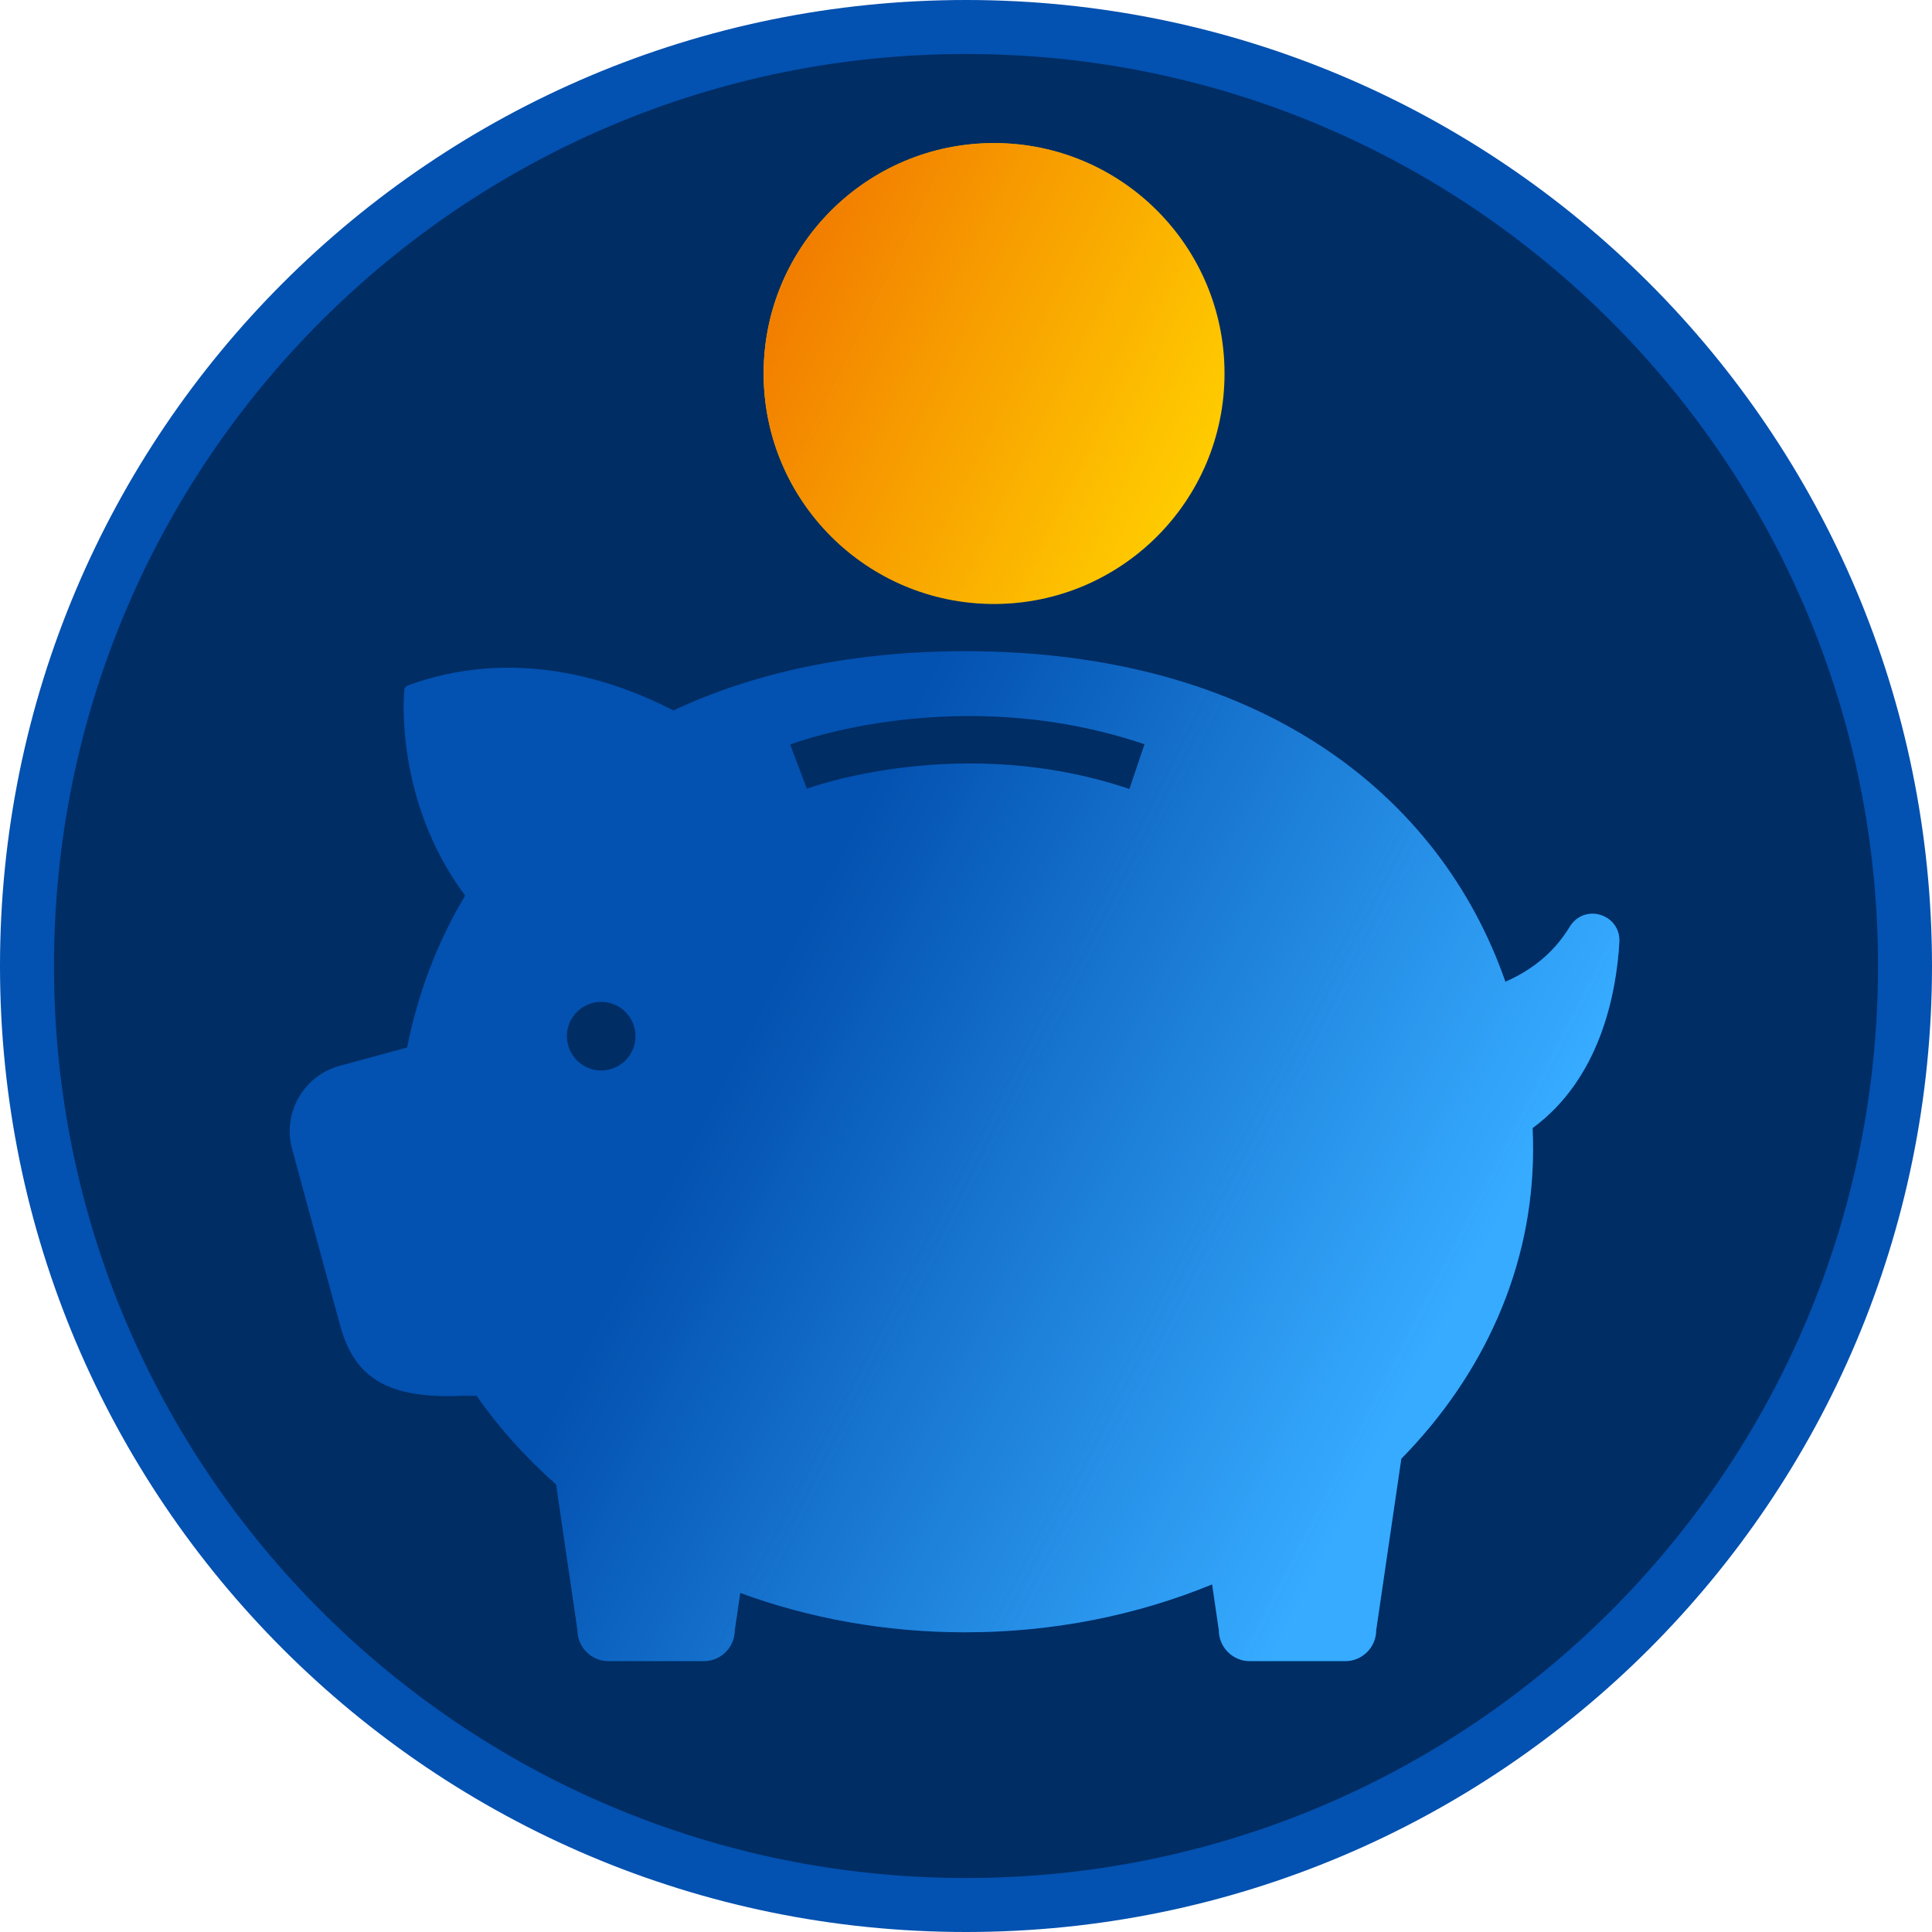
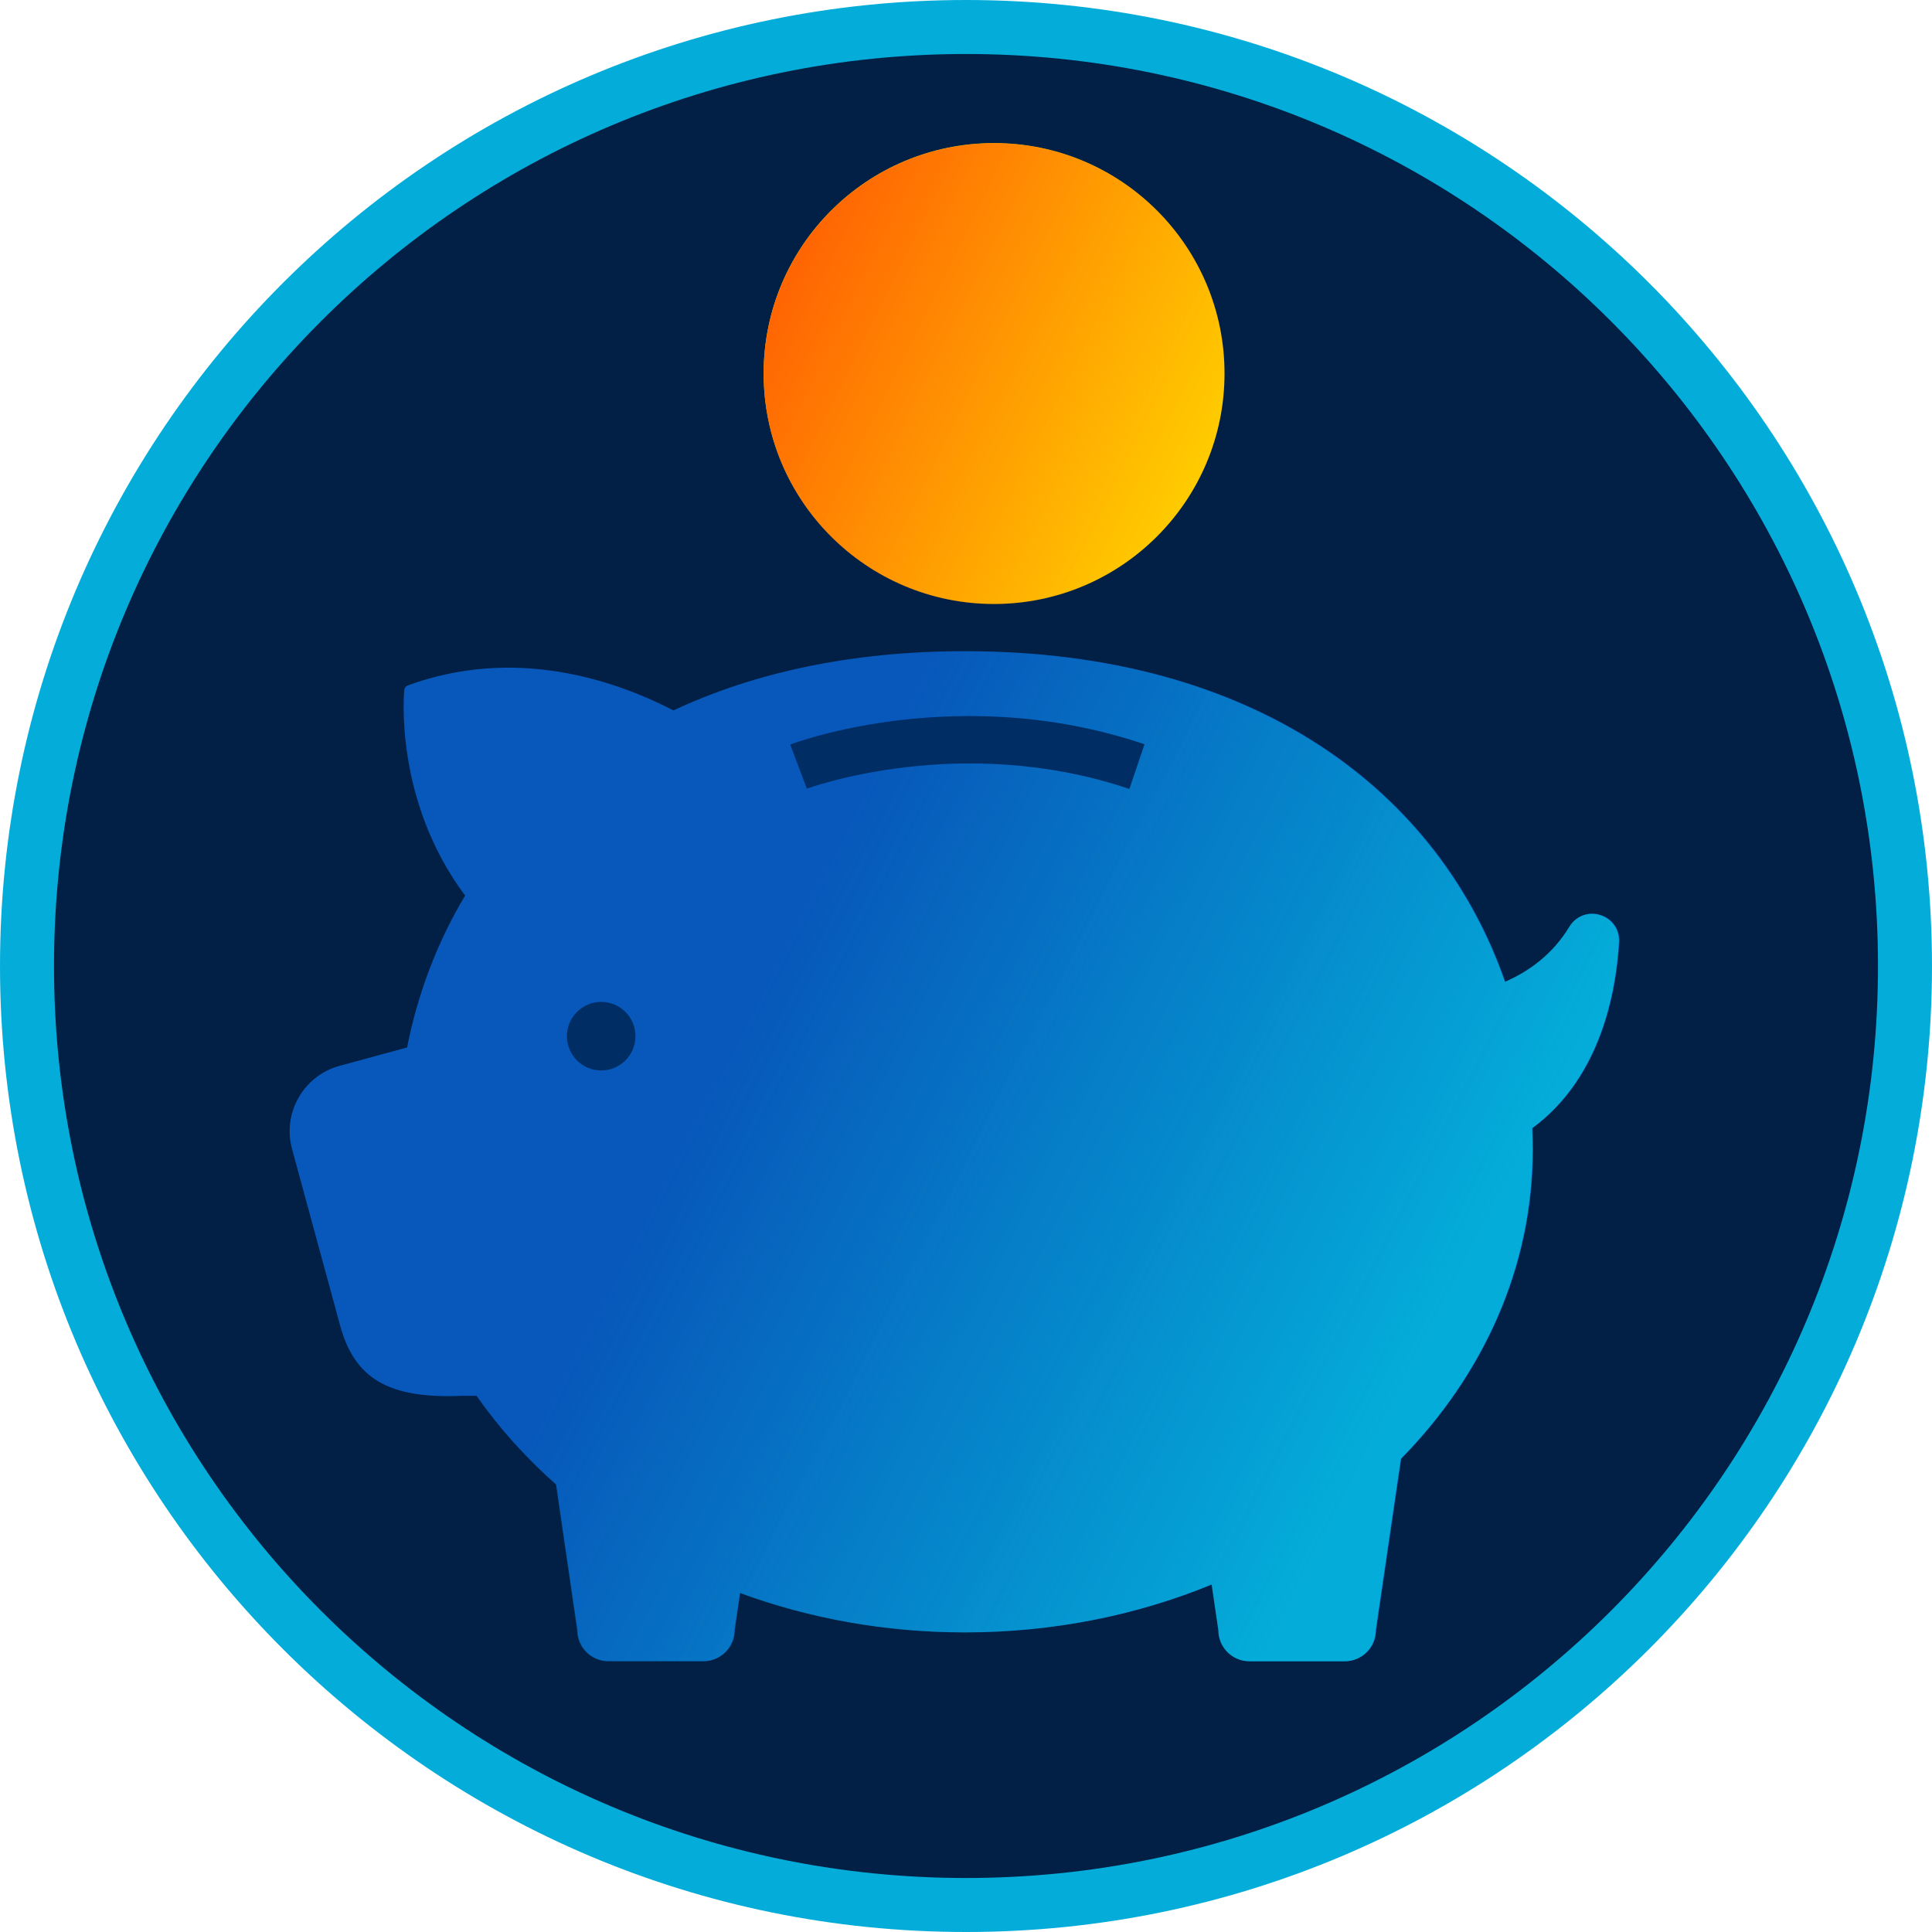
- <svg xmlns="http://www.w3.org/2000/svg" xml:space="preserve" width="7.95in" height="7.95in" version="1.1" style="shape-rendering:geometricPrecision; text-rendering:geometricPrecision; image-rendering:optimizeQuality; fill-rule:evenodd; clip-rule:evenodd" viewBox="0 0 8315.34 8315.34">
+ <svg xmlns="http://www.w3.org/2000/svg" xml:space="preserve" width="2385px" height="2385px" version="1.1" style="shape-rendering:geometricPrecision; text-rendering:geometricPrecision; image-rendering:optimizeQuality; fill-rule:evenodd; clip-rule:evenodd" viewBox="0 0 2494.52 2494.52">
  <defs>
    <style type="text/css">
   
-     .str0 {stroke:#0351B0;stroke-width:232.42;stroke-miterlimit:2.613}
-     .fil0 {fill:#002D64}
-     .fil5 {fill:#F27D00}
+     .str0 {stroke:#04ADD9;stroke-width:69.72;stroke-miterlimit:2.613}
+     .fil0 {fill:#022045}
+     .fil5 {fill:#FF6403}
    .fil4 {fill:#FFCC00}
    .fil3 {fill:#002D64;fill-rule:nonzero}
-     .fil1 {fill:#0351B0;fill-rule:nonzero}
-     .fil2 {fill:#36ABFF;fill-rule:nonzero}
+     .fil2 {fill:#04ADD9;fill-rule:nonzero}
+     .fil1 {fill:#0758BA;fill-rule:nonzero}
   
  </style>
    <mask id="id0">
-       <linearGradient id="id1" gradientUnits="userSpaceOnUse" x1="6159.21" y1="5799.07" x2="3265.23" y2="4310.74">
+       <linearGradient id="id1" gradientUnits="userSpaceOnUse" x1="1847.04" y1="1739.83" x2="978.88" y2="1293.35">
        <stop offset="0" style="stop-opacity:1; stop-color:white" />
        <stop offset="1" style="stop-opacity:0; stop-color:white" />
      </linearGradient>
-       <rect style="fill:url(#id1)" x="1245.97" y="2801.98" width="5724.8" height="4348.46" />
+       <rect style="fill:url(#id1)" x="373.12" y="840.73" width="1717.38" height="1304.5" />
    </mask>
    <mask id="id2">
-       <linearGradient id="id3" gradientUnits="userSpaceOnUse" x1="5149.08" y1="2083.16" x2="3370.92" y2="1206.99">
+       <linearGradient id="id3" gradientUnits="userSpaceOnUse" x1="1544.71" y1="625.13" x2="1011.28" y2="362.29">
        <stop offset="0" style="stop-opacity:0; stop-color:white" />
        <stop offset="1" style="stop-opacity:1; stop-color:white" />
      </linearGradient>
-       <rect style="fill:url(#id3)" x="3283.07" y="612.12" width="1990.89" height="1990.9" />
+       <rect style="fill:url(#id3)" x="984.93" y="183.83" width="597.25" height="597.25" />
    </mask>
  </defs>
  <g id="Layer_x0020_1">
-     <circle class="fil0 str0" cx="4157.67" cy="4157.67" r="4041.46" />
-     <path class="fil1" d="M3028.56 7149.72l-409.3 0c-74.04,0 -134.07,-60.02 -134.07,-134.07l-91.8 -626.53c-130.6,-115.2 -245.67,-243.2 -342.41,-381.54l-55.2 -0.24c-325.9,15.19 -469.89,-74.43 -532.57,-304.67l-206.33 -758.02c-42.04,-154.43 49.92,-315.17 204.35,-357.2l290.86 -79.18c46.1,-232.38 129.62,-452.98 249.81,-653.72 -308.92,-413.41 -262.42,-879.39 -261.71,-885.68 0.97,-8.51 6.65,-15.74 14.69,-18.69 458.67,-167.85 884.24,-26.23 1143.69,107.45 345.21,-161.84 764.14,-254.92 1255.26,-254.92 1258.26,0 2042.5,609.11 2325.36,1422.73 98.56,-42.97 203.1,-114.35 277.41,-237.24 27.82,-45.98 81,-66.25 132.4,-50.19 51.53,16.03 84,62.93 80.82,116.74 -13.04,219.95 -81.38,586.03 -373.5,800.44 1.22,30.81 1.95,61.71 1.95,92.76 0,506.15 -213.07,969.96 -567.02,1330.35l-108.04 737.36c0,74.05 -60.02,134.07 -134.07,134.07l-409.3 0c-74.05,0 -134.08,-60.02 -134.08,-134.07l-28.79 -196.51c-321.45,132.16 -682.11,206.29 -1063.14,206.29 -343.83,0 -671.03,-60.43 -967.82,-169.34l-23.38 159.56c0,74.05 -60.03,134.07 -134.07,134.07z" />
-     <path class="fil2" style="mask:url(#id0)" d="M3028.56 7149.72l-409.3 0c-74.04,0 -134.07,-60.02 -134.07,-134.07l-91.8 -626.53c-130.6,-115.2 -245.67,-243.2 -342.41,-381.54l-55.2 -0.24c-325.9,15.19 -469.89,-74.43 -532.57,-304.67l-206.33 -758.02c-42.04,-154.43 49.92,-315.17 204.35,-357.2l290.86 -79.18c46.1,-232.38 129.62,-452.98 249.81,-653.72 -308.92,-413.41 -262.42,-879.39 -261.71,-885.68 0.97,-8.51 6.65,-15.74 14.69,-18.69 458.67,-167.85 884.24,-26.23 1143.69,107.45 345.21,-161.84 764.14,-254.92 1255.26,-254.92 1258.26,0 2042.5,609.11 2325.36,1422.73 98.56,-42.97 203.1,-114.35 277.41,-237.24 27.82,-45.98 81,-66.25 132.4,-50.19 51.53,16.03 84,62.93 80.82,116.74 -13.04,219.95 -81.38,586.03 -373.5,800.44 1.22,30.81 1.95,61.71 1.95,92.76 0,506.15 -213.07,969.96 -567.02,1330.35l-108.04 737.36c0,74.05 -60.02,134.07 -134.07,134.07l-409.3 0c-74.05,0 -134.08,-60.02 -134.08,-134.07l-28.79 -196.51c-321.45,132.16 -682.11,206.29 -1063.14,206.29 -343.83,0 -671.03,-60.43 -967.82,-169.34l-23.38 159.56c0,74.05 -60.03,134.07 -134.07,134.07z" />
-     <path class="fil3" d="M2440.03 4459.75c0,-81.47 66.06,-147.52 147.52,-147.52 81.47,0 147.52,66.05 147.52,147.52 0,81.47 -66.05,147.52 -147.52,147.52 -81.46,0 -147.52,-66.05 -147.52,-147.52z" />
-     <path class="fil3" d="M4860.84 3395.76c-724.99,-245.24 -1381.58,-3.66 -1388.1,-1.17l-71.71 -190.18c29.5,-11.11 731.88,-269.42 1524.9,-1.17l-65.09 192.51z" />
-     <g id="_17443915072">
-       <circle class="fil4" cx="4278.52" cy="1607.57" r="991.82" />
-       <path class="fil5" style="mask:url(#id2)" d="M4278.52 615.75c547.76,0 991.82,444.05 991.82,991.82 0,547.76 -444.05,991.82 -991.82,991.82 -547.76,0 -991.82,-444.05 -991.82,-991.82 0,-547.76 444.05,-991.82 991.82,-991.82z" />
-     </g>
+     <circle class="fil0 str0" cx="1247.26" cy="1247.26" r="1212.4" />
+     <path class="fil1" d="M908.54 2144.84l-122.79 0c-22.21,0 -40.22,-18 -40.22,-40.22l-27.54 -187.95c-39.18,-34.56 -73.7,-72.96 -102.72,-114.46l-16.56 -0.07c-97.76,4.56 -140.96,-22.33 -159.76,-91.4l-61.9 -227.39c-12.61,-46.33 14.98,-94.55 61.31,-107.16l87.25 -23.75c13.83,-69.72 38.89,-135.89 74.94,-196.11 -92.67,-124.02 -78.72,-263.81 -78.51,-265.7 0.29,-2.55 1.99,-4.72 4.41,-5.61 137.59,-50.35 265.26,-7.87 343.09,32.24 103.56,-48.55 229.24,-76.48 376.57,-76.48 377.46,0 612.73,182.73 697.58,426.81 29.57,-12.89 60.93,-34.31 83.22,-71.17 8.35,-13.8 24.3,-19.88 39.72,-15.06 15.46,4.81 25.2,18.88 24.25,35.02 -3.91,65.99 -24.42,175.8 -112.05,240.12 0.37,9.25 0.58,18.52 0.58,27.83 0,151.84 -63.91,290.98 -170.1,399.09l-32.41 221.2c0,22.22 -18,40.22 -40.22,40.22l-122.78 0c-22.22,0 -40.22,-18 -40.22,-40.22l-8.64 -58.95c-96.43,39.65 -204.63,61.89 -318.93,61.89 -103.15,0 -201.3,-18.13 -290.34,-50.8l-7.01 47.86c0,22.22 -18.01,40.22 -40.22,40.22z" />
+     <path class="fil2" style="mask:url(#id0)" d="M907.88 2145.01l-122.79 0c-22.21,0 -40.21,-18 -40.21,-40.22l-27.54 -187.95c-39.18,-34.56 -73.7,-72.96 -102.72,-114.46l-16.56 -0.07c-97.77,4.56 -140.97,-22.33 -159.77,-91.4l-61.89 -227.39c-12.62,-46.33 14.97,-94.55 61.3,-107.16l87.25 -23.75c13.83,-69.71 38.89,-135.89 74.95,-196.11 -92.68,-124.02 -78.73,-263.81 -78.52,-265.7 0.3,-2.55 2,-4.72 4.41,-5.61 137.6,-50.35 265.26,-7.87 343.1,32.24 103.55,-48.55 229.23,-76.48 376.56,-76.48 377.47,0 612.73,182.73 697.59,426.81 29.56,-12.89 60.92,-34.31 83.22,-71.17 8.34,-13.8 24.3,-19.88 39.71,-15.06 15.46,4.81 25.2,18.88 24.25,35.02 -3.91,65.99 -24.41,175.8 -112.05,240.13 0.37,9.24 0.59,18.51 0.59,27.82 0,151.84 -63.92,290.98 -170.1,399.09l-32.41 221.2c0,22.22 -18.01,40.22 -40.22,40.22l-122.79 0c-22.21,0 -40.22,-18 -40.22,-40.22l-8.64 -58.95c-96.43,39.65 -204.62,61.89 -318.93,61.89 -103.14,0 -201.3,-18.13 -290.34,-50.8l-7.01 47.86c0,22.22 -18,40.22 -40.22,40.22z" />
+     <path class="fil3" d="M731.98 1337.88c0,-24.44 19.82,-44.26 44.26,-44.26 24.44,0 44.25,19.82 44.25,44.26 0,24.44 -19.81,44.25 -44.25,44.25 -24.44,0 -44.26,-19.81 -44.26,-44.25z" />
+     <path class="fil3" d="M1458.2 1018.69c-217.49,-73.57 -414.46,-1.1 -416.41,-0.35l-21.52 -57.05c8.85,-3.33 219.56,-80.82 457.46,-0.35l-19.53 57.75z" />
+     <circle class="fil4" cx="1283.51" cy="482.25" r="297.53" />
+     <path class="fil5" style="mask:url(#id2)" d="M1283.55 184.92c164.32,0 297.54,133.22 297.54,297.54 0,164.32 -133.22,297.53 -297.54,297.53 -164.32,0 -297.53,-133.21 -297.53,-297.53 0,-164.32 133.21,-297.54 297.53,-297.54z" />
  </g>
</svg>
